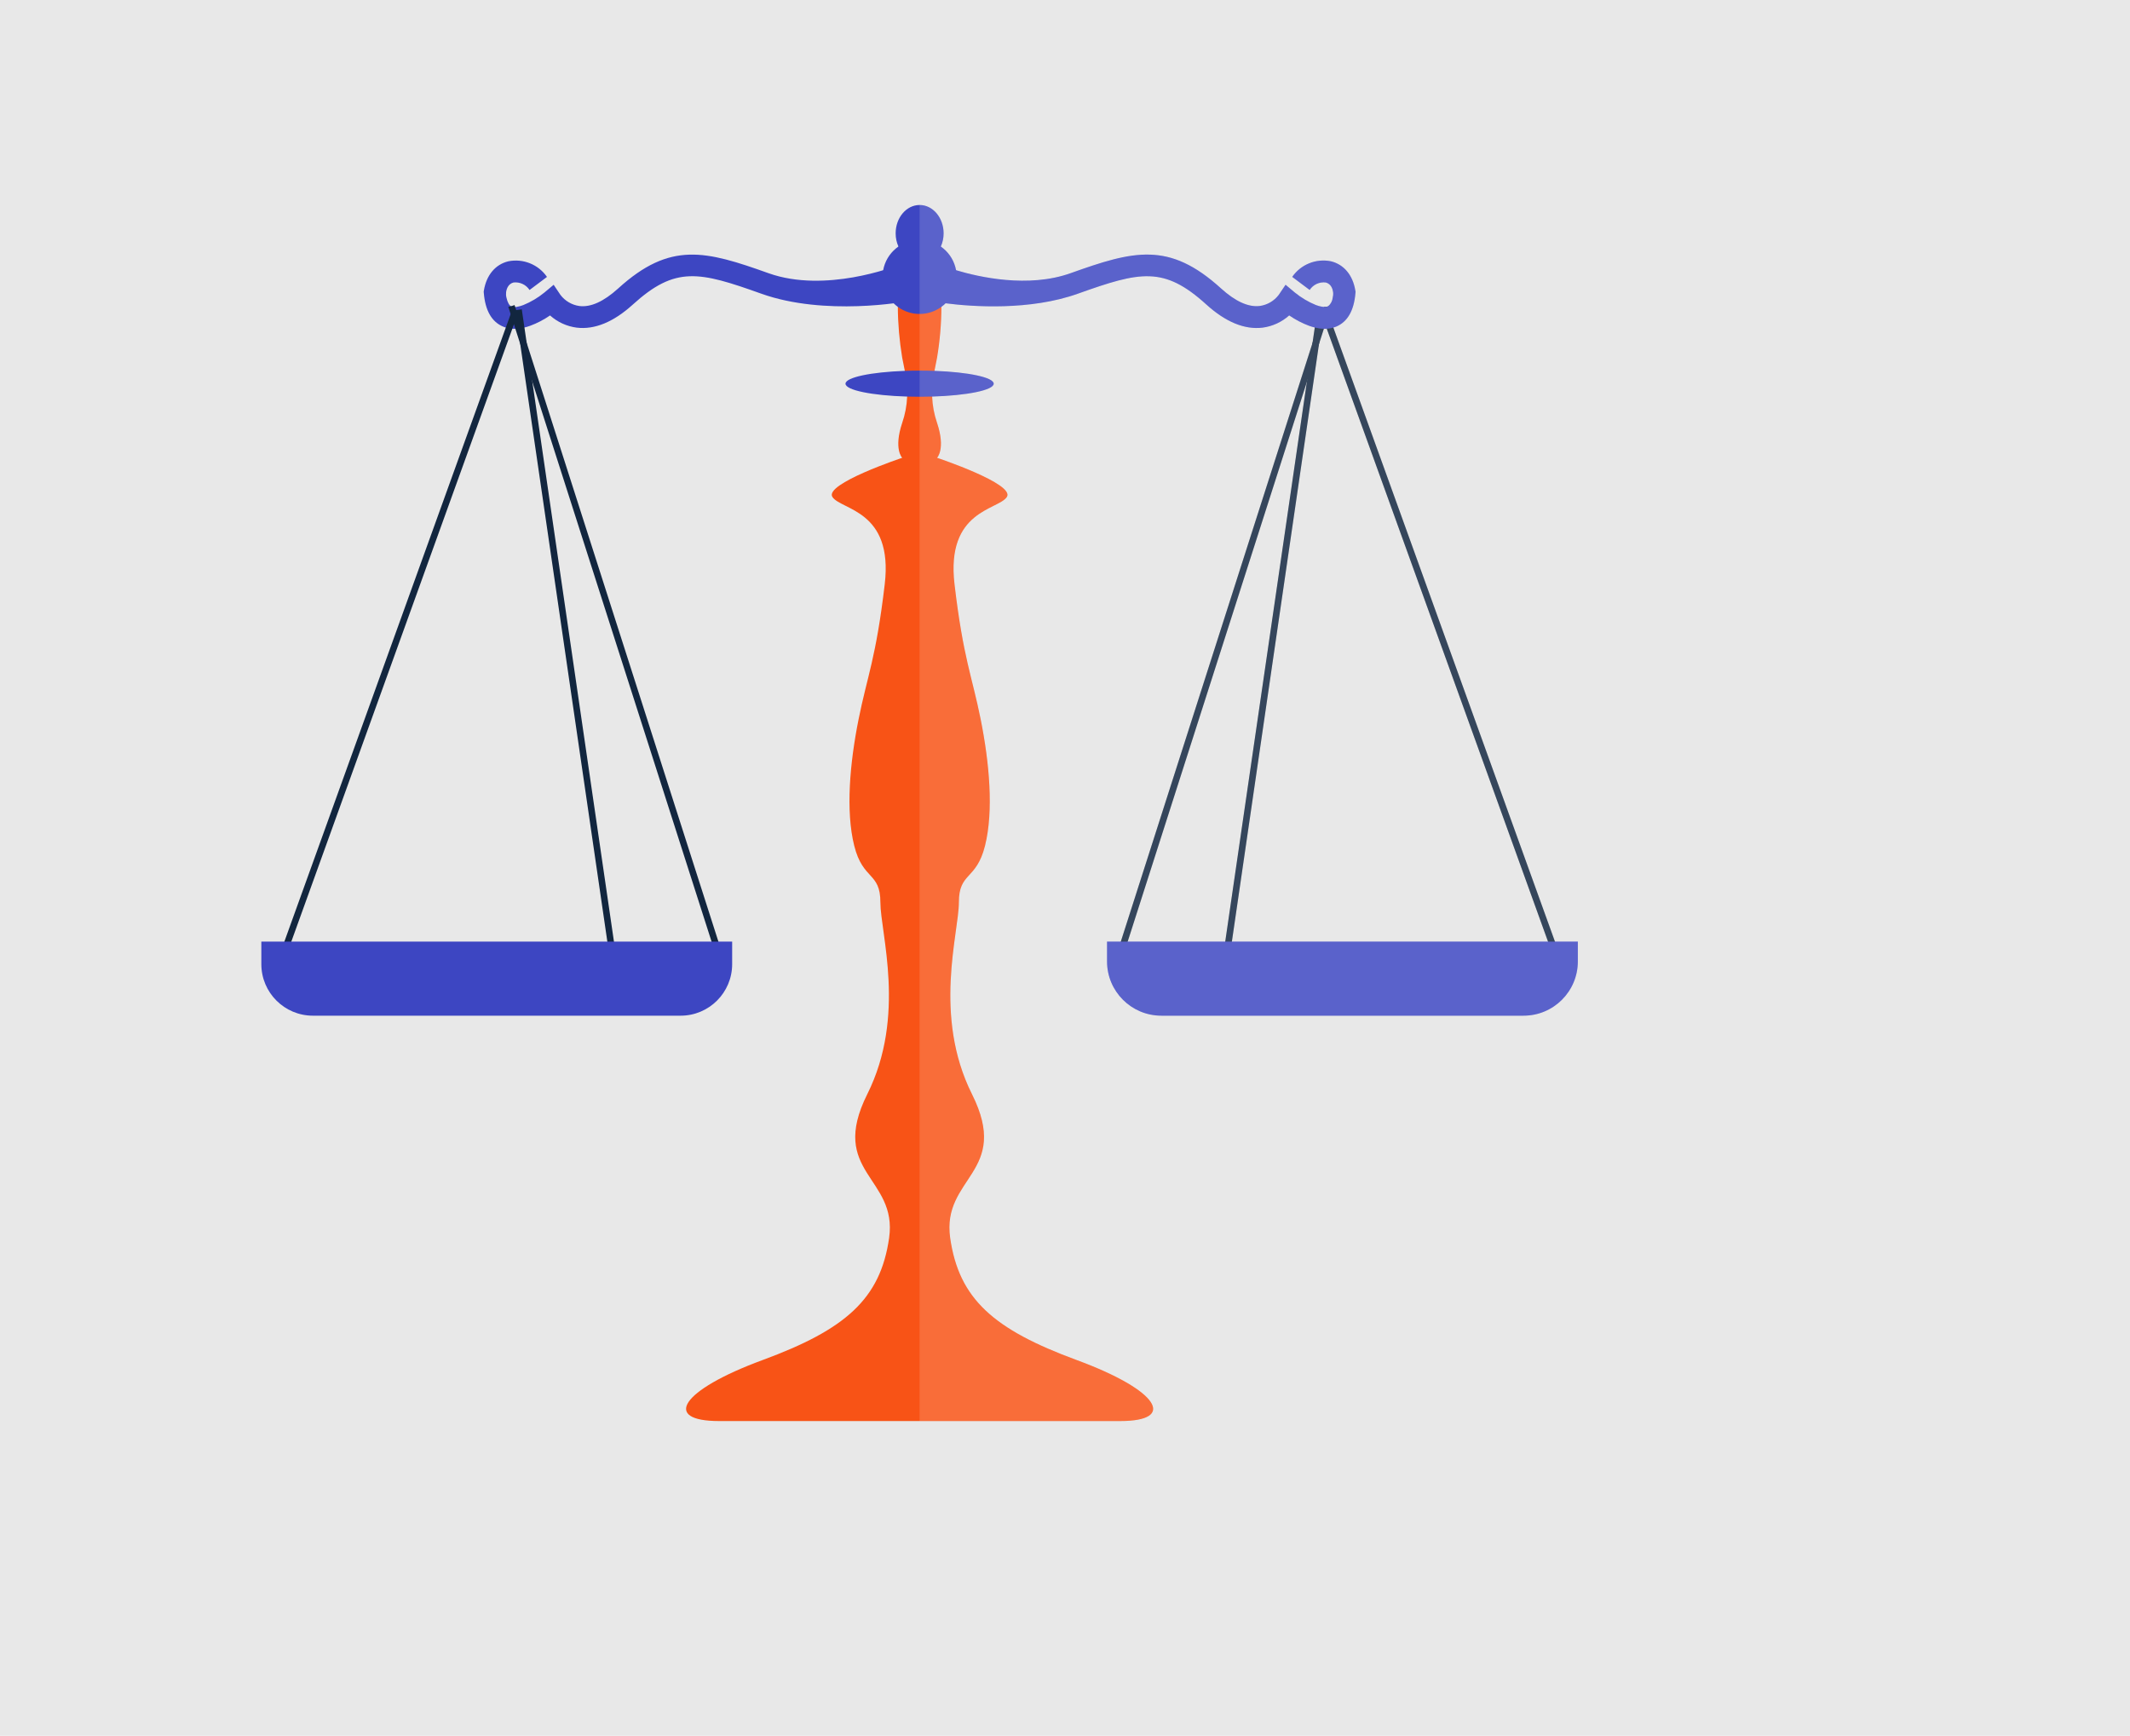
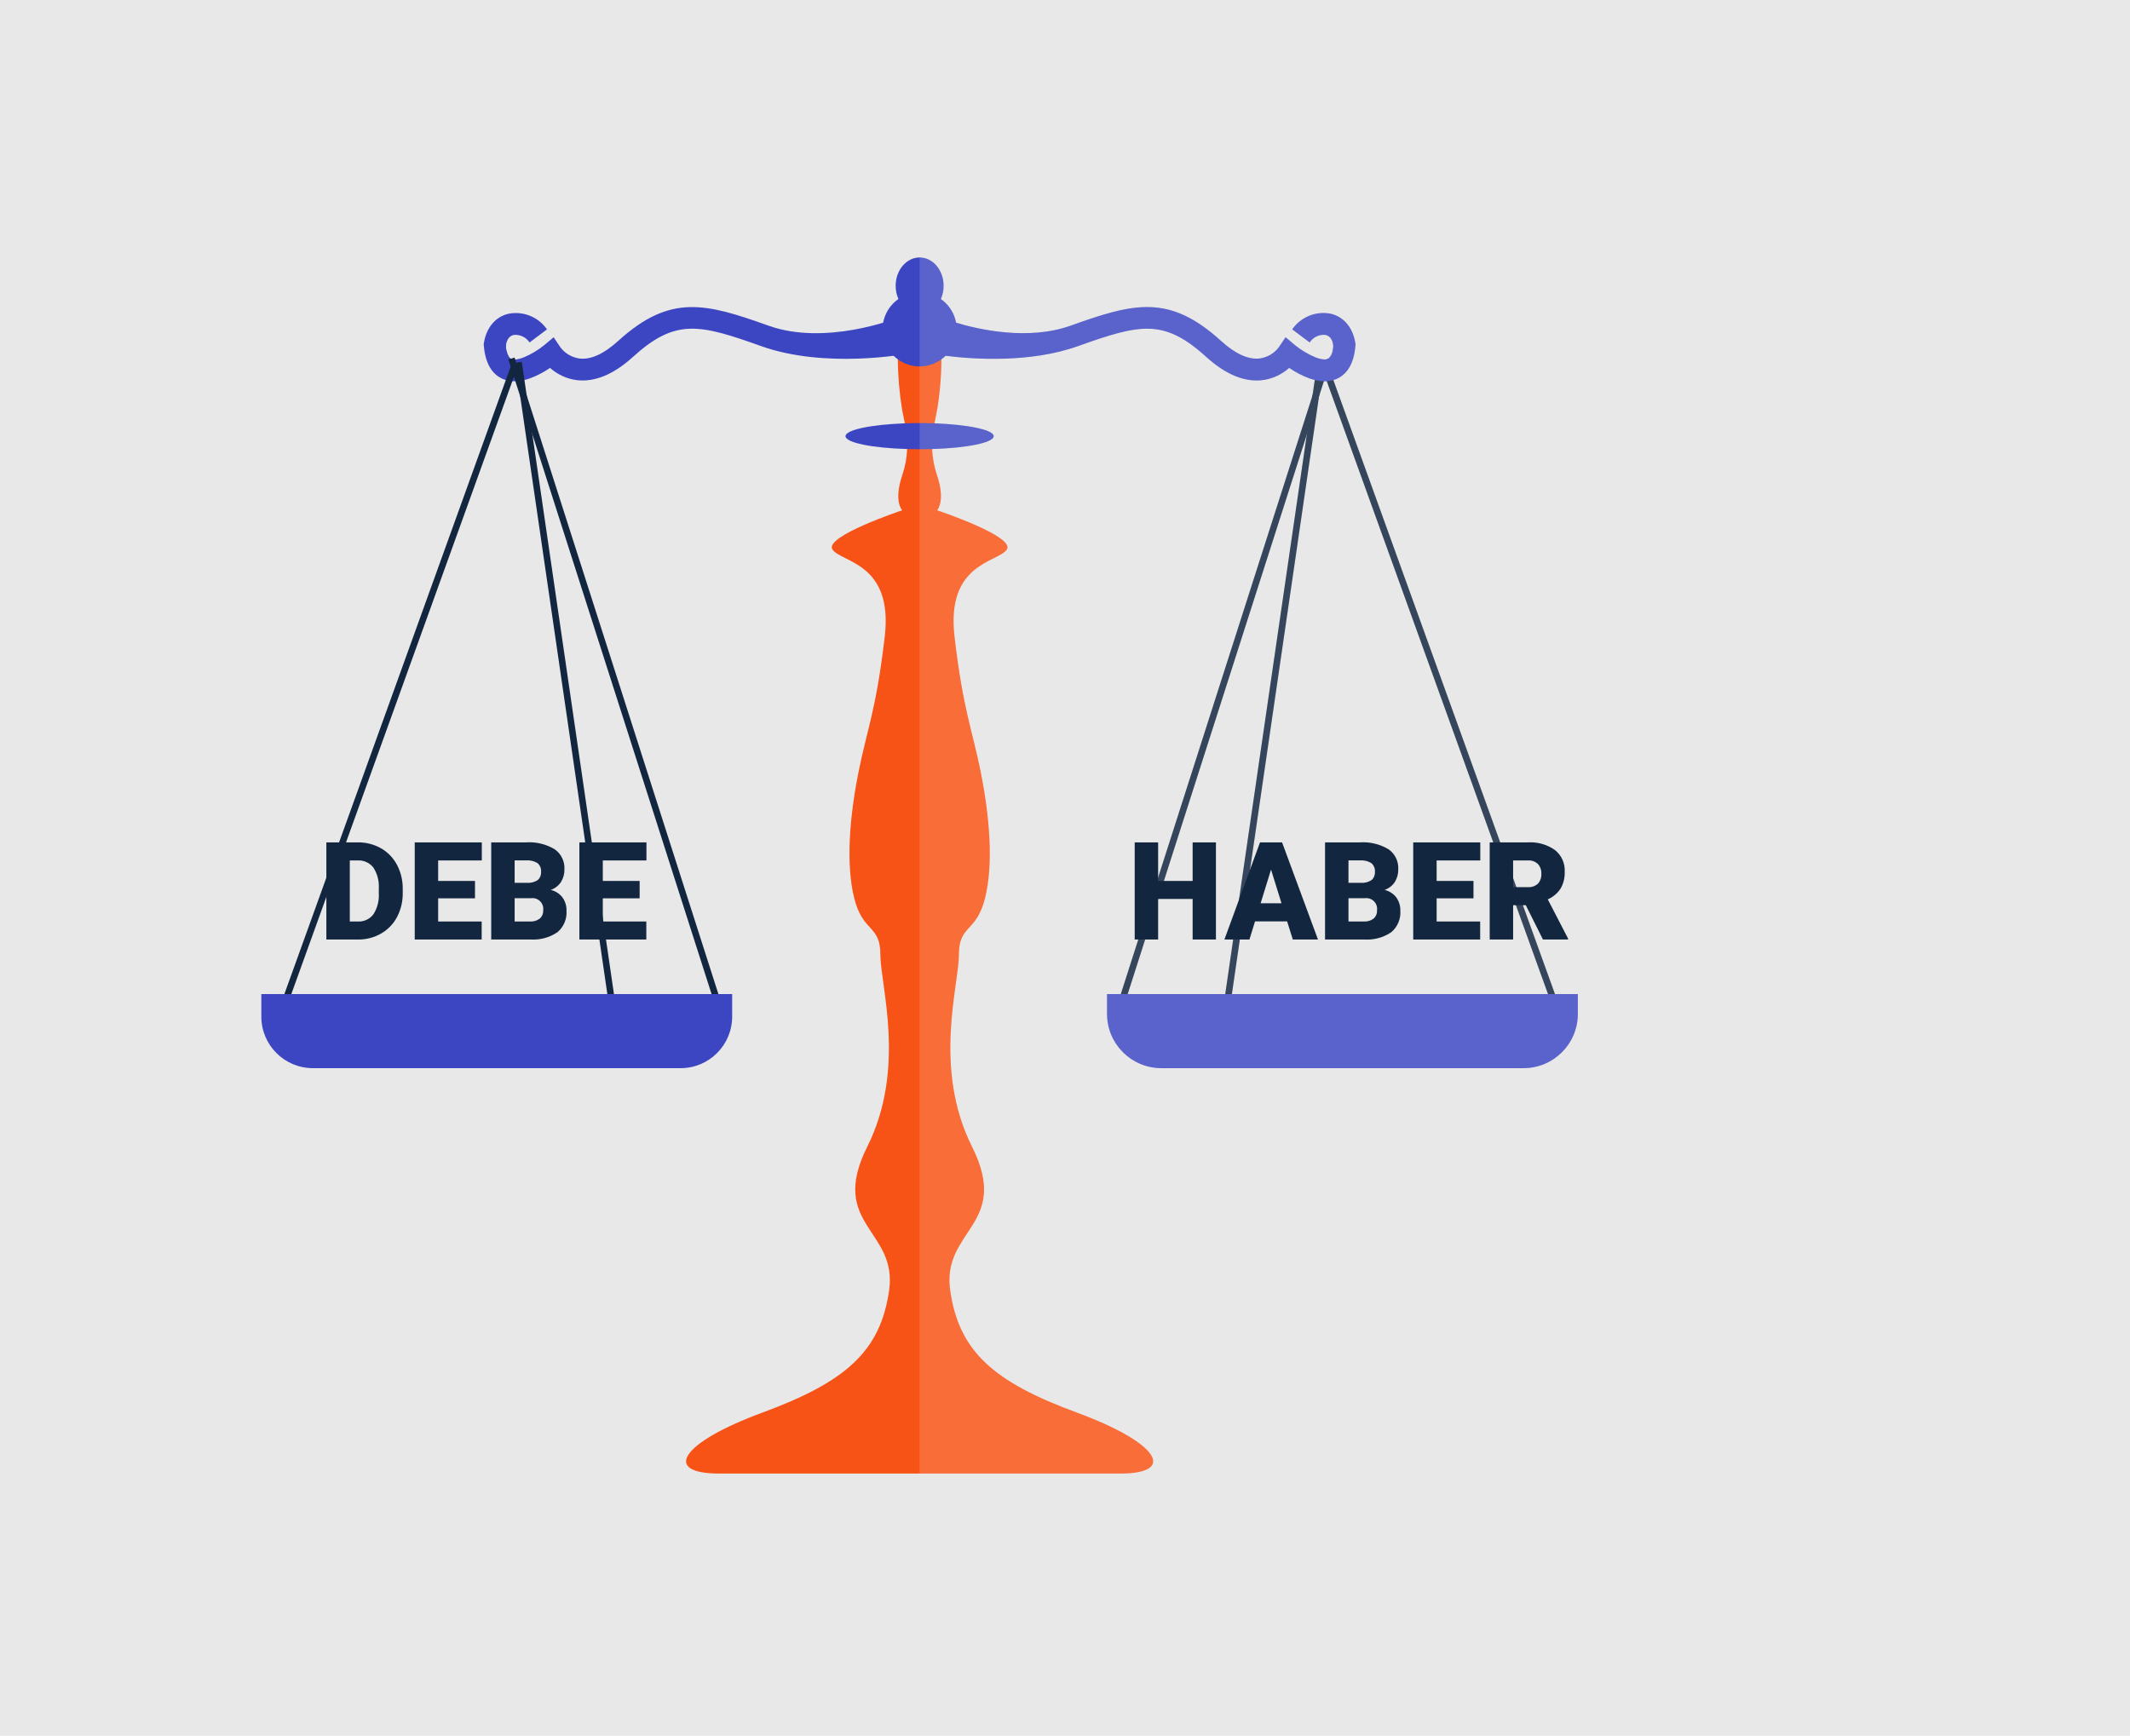
<svg xmlns="http://www.w3.org/2000/svg" width="374" height="304.801" viewBox="0 0 374 304.801">
-   <g id="Grupo_153080" data-name="Grupo 153080" transform="translate(-370 -1558)">
+   <g id="Grupo_153173" data-name="Grupo 153173" transform="translate(-370 -1558)">
    <rect id="BG" width="374" height="304.801" transform="translate(744 1862.801) rotate(180)" fill="#e8e8e8" opacity="0.997" />
-     <g id="Grupo_109691" data-name="Grupo 109691" transform="translate(380.192 1416.901)">
-       <g id="Grupo_109690" data-name="Grupo 109690" transform="translate(35.696 177.101)">
-         <g id="Grupo_109689" data-name="Grupo 109689">
-           <g id="Grupo_109673" data-name="Grupo 109673" transform="translate(74.578 17.605)">
-             <path id="Trazado_160159" data-name="Trazado 160159" d="M157.383,383.8H86.961c-9.949,0-6.887-5.363,7.656-10.72s20.669-10.717,22.2-21.428-10.718-11.487-3.831-25.264,2.3-28.322,2.3-33.68-3.064-3.83-4.594-9.949-.769-14.548.763-22.2,3.062-10.717,4.594-23.729-7.651-13.011-9.183-15.312,12.245-6.887,12.245-6.887-1.532-1.532,0-6.126a16.244,16.244,0,0,0,.874-4.627,20.551,20.551,0,0,0-.408-4.515c-.141-.756-.3-1.53-.466-2.339a56.622,56.622,0,0,1-.763-8.9v-.287H126s0,.1,0,.28a55.451,55.451,0,0,1-.763,8.906c-.162.809-.326,1.583-.459,2.339a20.065,20.065,0,0,0-.41,4.515,16.224,16.224,0,0,0,.869,4.627c1.532,4.594,0,6.126,0,6.126s13.78,4.594,12.248,6.887-10.717,2.3-9.186,15.312,3.062,16.075,4.594,23.729,2.293,16.076.763,22.2-4.592,4.587-4.592,9.949-4.589,19.9,2.3,33.68-5.357,14.545-3.825,25.264,7.649,16.073,22.194,21.428S167.334,383.8,157.383,383.8Z" transform="translate(-81.167 -187.835)" fill="#f85316" />
-           </g>
-           <path id="Trazado_160160" data-name="Trazado 160160" d="M115.215,187.341a6.459,6.459,0,0,1-1.947,4.633,5.716,5.716,0,0,1-.735.622,6.484,6.484,0,0,1-7.65.007,6.833,6.833,0,0,1-.735-.623,6.479,6.479,0,0,1-1.947-4.638,6.762,6.762,0,0,1,.107-1.178,6.508,6.508,0,0,1,12.8,0A6.762,6.762,0,0,1,115.215,187.341Z" transform="translate(6.876 -174.711)" fill="#3d46c2" />
-           <g id="Grupo_109674" data-name="Grupo 109674" transform="translate(111.377)">
-             <path id="Trazado_160161" data-name="Trazado 160161" d="M112.023,182.076a5.62,5.62,0,0,1-.487,2.322,3.937,3.937,0,0,1-7.443,0,5.594,5.594,0,0,1-.489-2.322c0-2.749,1.884-4.974,4.207-4.974S112.023,179.327,112.023,182.076Z" transform="translate(-103.604 -177.101)" fill="#3d46c2" />
-           </g>
-           <path id="Trazado_160162" data-name="Trazado 160162" d="M124.259,197.134c0,1.133-4.671,2.075-10.818,2.26-.712.023-1.447.034-2.193.034s-1.476-.011-2.188-.034c-6.147-.179-10.825-1.12-10.825-2.26,0-1.11,4.471-2.04,10.416-2.255.835-.028,1.7-.044,2.6-.044s1.761.016,2.6.044C119.789,195.094,124.259,196.024,124.259,197.134Z" transform="translate(4.336 -165.749)" fill="#3d46c2" />
-           <g id="Grupo_109688" data-name="Grupo 109688" transform="translate(0 8.71)">
-             <g id="Grupo_109687" data-name="Grupo 109687">
-               <g id="Grupo_109680" data-name="Grupo 109680">
-                 <g id="Grupo_109675" data-name="Grupo 109675" transform="translate(39.038)">
-                   <path id="Trazado_160163" data-name="Trazado 160163" d="M134.146,190.542c-.559.161-14.727,2.732-25.9-1.263-10.913-3.9-15.071-4.9-22.565,1.914-3.384,3.069-6.7,4.432-9.852,4.048a8.717,8.717,0,0,1-4.676-2.142,15.785,15.785,0,0,1-3.521,1.829,9.222,9.222,0,0,1-1.094.321,6.844,6.844,0,0,1-1.624.2,5.059,5.059,0,0,1-2.006-.39c-1.991-.835-3.129-2.81-3.384-5.888l-.023-.236.038-.238c.453-2.695,2.014-4.555,4.287-5.106a6.659,6.659,0,0,1,6.79,2.741l-3.062,2.3a2.953,2.953,0,0,0-2.824-1.317,1.584,1.584,0,0,0-1.01.8,2.6,2.6,0,0,0-.216,1.871c.187.836.492,1.383.874,1.545a1.783,1.783,0,0,0,.979.054,5.91,5.91,0,0,0,1.1-.307,14.538,14.538,0,0,0,3.7-2.2l1.63-1.363,1.186,1.768a5.065,5.065,0,0,0,3.323,1.96c2,.253,4.287-.789,6.813-3.077,9.139-8.314,15.347-6.638,26.422-2.68,9.982,3.559,22.191-1.224,22.322-1.263Z" transform="translate(-59.498 -182.412)" fill="#3d46c2" />
+     <g id="Grupo_153172" data-name="Grupo 153172" transform="translate(0 9.216)">
+       <g id="Grupo_109691" data-name="Grupo 109691" transform="translate(380.192 1416.901)">
+         <g id="Grupo_109690" data-name="Grupo 109690" transform="translate(35.696 177.101)">
+           <g id="Grupo_109689" data-name="Grupo 109689">
+             <g id="Grupo_109673" data-name="Grupo 109673" transform="translate(74.578 17.605)">
+               <path id="Trazado_160159" data-name="Trazado 160159" d="M157.383,383.8H86.961c-9.949,0-6.887-5.363,7.656-10.72s20.669-10.717,22.2-21.428-10.718-11.487-3.831-25.264,2.3-28.322,2.3-33.68-3.064-3.83-4.594-9.949-.769-14.548.763-22.2,3.062-10.717,4.594-23.729-7.651-13.011-9.183-15.312,12.245-6.887,12.245-6.887-1.532-1.532,0-6.126a16.244,16.244,0,0,0,.874-4.627,20.551,20.551,0,0,0-.408-4.515c-.141-.756-.3-1.53-.466-2.339a56.622,56.622,0,0,1-.763-8.9v-.287H126s0,.1,0,.28a55.451,55.451,0,0,1-.763,8.906c-.162.809-.326,1.583-.459,2.339a20.065,20.065,0,0,0-.41,4.515,16.224,16.224,0,0,0,.869,4.627c1.532,4.594,0,6.126,0,6.126s13.78,4.594,12.248,6.887-10.717,2.3-9.186,15.312,3.062,16.075,4.594,23.729,2.293,16.076.763,22.2-4.592,4.587-4.592,9.949-4.589,19.9,2.3,33.68-5.357,14.545-3.825,25.264,7.649,16.073,22.194,21.428S167.334,383.8,157.383,383.8Z" transform="translate(-81.167 -187.835)" fill="#f85316" />
+             </g>
+             <path id="Trazado_160160" data-name="Trazado 160160" d="M115.215,187.341a6.459,6.459,0,0,1-1.947,4.633,5.716,5.716,0,0,1-.735.622,6.484,6.484,0,0,1-7.65.007,6.833,6.833,0,0,1-.735-.623,6.479,6.479,0,0,1-1.947-4.638,6.762,6.762,0,0,1,.107-1.178,6.508,6.508,0,0,1,12.8,0A6.762,6.762,0,0,1,115.215,187.341Z" transform="translate(6.876 -174.711)" fill="#3d46c2" />
+             <g id="Grupo_109674" data-name="Grupo 109674" transform="translate(111.377)">
+               <path id="Trazado_160161" data-name="Trazado 160161" d="M112.023,182.076a5.62,5.62,0,0,1-.487,2.322,3.937,3.937,0,0,1-7.443,0,5.594,5.594,0,0,1-.489-2.322c0-2.749,1.884-4.974,4.207-4.974S112.023,179.327,112.023,182.076Z" transform="translate(-103.604 -177.101)" fill="#3d46c2" />
+             </g>
+             <path id="Trazado_160162" data-name="Trazado 160162" d="M124.259,197.134c0,1.133-4.671,2.075-10.818,2.26-.712.023-1.447.034-2.193.034s-1.476-.011-2.188-.034c-6.147-.179-10.825-1.12-10.825-2.26,0-1.11,4.471-2.04,10.416-2.255.835-.028,1.7-.044,2.6-.044s1.761.016,2.6.044C119.789,195.094,124.259,196.024,124.259,197.134Z" transform="translate(4.336 -165.749)" fill="#3d46c2" />
+             <g id="Grupo_109688" data-name="Grupo 109688" transform="translate(0 8.71)">
+               <g id="Grupo_109687" data-name="Grupo 109687">
+                 <g id="Grupo_109680" data-name="Grupo 109680">
+                   <g id="Grupo_109675" data-name="Grupo 109675" transform="translate(39.038)">
+                     <path id="Trazado_160163" data-name="Trazado 160163" d="M134.146,190.542c-.559.161-14.727,2.732-25.9-1.263-10.913-3.9-15.071-4.9-22.565,1.914-3.384,3.069-6.7,4.432-9.852,4.048a8.717,8.717,0,0,1-4.676-2.142,15.785,15.785,0,0,1-3.521,1.829,9.222,9.222,0,0,1-1.094.321,6.844,6.844,0,0,1-1.624.2,5.059,5.059,0,0,1-2.006-.39c-1.991-.835-3.129-2.81-3.384-5.888l-.023-.236.038-.238c.453-2.695,2.014-4.555,4.287-5.106a6.659,6.659,0,0,1,6.79,2.741l-3.062,2.3a2.953,2.953,0,0,0-2.824-1.317,1.584,1.584,0,0,0-1.01.8,2.6,2.6,0,0,0-.216,1.871c.187.836.492,1.383.874,1.545a1.783,1.783,0,0,0,.979.054,5.91,5.91,0,0,0,1.1-.307,14.538,14.538,0,0,0,3.7-2.2l1.63-1.363,1.186,1.768a5.065,5.065,0,0,0,3.323,1.96c2,.253,4.287-.789,6.813-3.077,9.139-8.314,15.347-6.638,26.422-2.68,9.982,3.559,22.191-1.224,22.322-1.263Z" transform="translate(-59.498 -182.412)" fill="#3d46c2" />
+                   </g>
+                   <g id="Grupo_109676" data-name="Grupo 109676" transform="translate(3.302 10.273)">
+                     <rect id="Rectángulo_41263" data-name="Rectángulo 41263" width="119.528" height="1.148" transform="translate(0 112.443) rotate(-70.174)" fill="#12263f" />
+                   </g>
+                   <g id="Grupo_109677" data-name="Grupo 109677" transform="translate(44.594 9.61)">
+                     <rect id="Rectángulo_41264" data-name="Rectángulo 41264" width="1.148" height="116.774" transform="translate(0 0.166) rotate(-8.292)" fill="#12263f" />
+                   </g>
+                   <g id="Grupo_109678" data-name="Grupo 109678" transform="translate(43.363 8.866)">
+                     <path id="Trazado_160164" data-name="Trazado 160164" d="M99.689,301.679l-1.087.353L63.314,191.789l-1.179-3.666a5.861,5.861,0,0,0,1.1-.307l1.171,3.651Z" transform="translate(-62.135 -187.817)" fill="#12263f" />
+                   </g>
+                   <g id="Grupo_109679" data-name="Grupo 109679" transform="translate(0 120.655)">
+                     <path id="Trazado_160165" data-name="Trazado 160165" d="M109.311,268.989H44.751a9.054,9.054,0,0,1-9.055-9.055v-3.958h82.67v3.958A9.055,9.055,0,0,1,109.311,268.989Z" transform="translate(-35.696 -255.976)" fill="#3d46c2" />
+                   </g>
                </g>
-                 <g id="Grupo_109676" data-name="Grupo 109676" transform="translate(3.302 10.273)">
-                   <rect id="Rectángulo_41263" data-name="Rectángulo 41263" width="119.528" height="1.148" transform="translate(0 112.443) rotate(-70.174)" fill="#12263f" />
-                 </g>
-                 <g id="Grupo_109677" data-name="Grupo 109677" transform="translate(44.594 9.61)">
-                   <rect id="Rectángulo_41264" data-name="Rectángulo 41264" width="1.148" height="116.774" transform="translate(0 0.166) rotate(-8.292)" fill="#12263f" />
-                 </g>
-                 <g id="Grupo_109678" data-name="Grupo 109678" transform="translate(43.363 8.866)">
-                   <path id="Trazado_160164" data-name="Trazado 160164" d="M99.689,301.679l-1.087.353L63.314,191.789l-1.179-3.666a5.861,5.861,0,0,0,1.1-.307l1.171,3.651Z" transform="translate(-62.135 -187.817)" fill="#12263f" />
-                 </g>
-                 <g id="Grupo_109679" data-name="Grupo 109679" transform="translate(0 120.655)">
-                   <path id="Trazado_160165" data-name="Trazado 160165" d="M109.311,268.989H44.751a9.054,9.054,0,0,1-9.055-9.055v-3.958h82.67v3.958A9.055,9.055,0,0,1,109.311,268.989Z" transform="translate(-35.696 -255.976)" fill="#3d46c2" />
-                 </g>
-               </g>
-               <g id="Grupo_109686" data-name="Grupo 109686" transform="translate(117.485 0.001)">
-                 <g id="Grupo_109681" data-name="Grupo 109681" transform="translate(68.745 10.274)">
-                   <path id="Trazado_160166" data-name="Trazado 160166" d="M190.893,301.113l-1.077.388-.88-2.446L150.09,191.425l-.269-.751-.42-1.172-.158-.432.231-.085.853-.308.073.2.846,2.345,38.907,107.832Z" transform="translate(-149.243 -188.676)" fill="#12263f" />
-                 </g>
-                 <g id="Grupo_109682" data-name="Grupo 109682" transform="translate(51.112 9.606)">
-                   <path id="Trazado_160167" data-name="Trazado 160167" d="M156.473,188.438l-.118.807-.073.516-.28,1.907-.393,2.676-15.3,104.972-.684,4.677-1.138-.168.656-4.509,14.33-98.3,1-6.864.392-2.687.466-3.2.982.147Z" transform="translate(-138.492 -188.269)" fill="#12263f" />
-                 </g>
-                 <g id="Grupo_109683" data-name="Grupo 109683" transform="translate(32.766 9.063)">
-                   <path id="Trazado_160168" data-name="Trazado 160168" d="M164.861,188.045l-.42,1.306-.579,1.8-.179.566-.062.19-.853,2.654-2.131,6.674-31.466,98.3-.779,2.427-1.087-.354.661-2.073,33.67-105.163.83-2.591.123-.382.886-2.765.174-.549a1.438,1.438,0,0,0,.663-.084.886.886,0,0,0,.089-.056A2.675,2.675,0,0,0,164.861,188.045Z" transform="translate(-127.306 -187.938)" fill="#12263f" />
-                 </g>
-                 <g id="Grupo_109684" data-name="Grupo 109684" transform="translate(31.016 120.654)">
-                   <path id="Trazado_160169" data-name="Trazado 160169" d="M208.9,255.976v3.477a9.533,9.533,0,0,1-9.534,9.534h-63.6a9.533,9.533,0,0,1-9.534-9.534v-3.477Z" transform="translate(-126.239 -255.976)" fill="#3d46c2" />
-                 </g>
-                 <g id="Grupo_109685" data-name="Grupo 109685">
-                   <path id="Trazado_160170" data-name="Trazado 160170" d="M181.975,188.933l-.023.236c-.253,3.08-1.392,5.053-3.382,5.89a4.228,4.228,0,0,1-.494.174,4.861,4.861,0,0,1-1.156.2c-.118,0-.241.011-.359.011a1.173,1.173,0,0,1-.151-.007,4.221,4.221,0,0,1-.459-.021,4.715,4.715,0,0,1-.7-.107c-.107-.016-.208-.039-.315-.062a1.139,1.139,0,0,1-.123-.033,8.435,8.435,0,0,1-.971-.287,15.781,15.781,0,0,1-3.521-1.834,8.719,8.719,0,0,1-4.678,2.149c-3.152.381-6.467-.982-9.855-4.049-7.492-6.815-11.648-5.811-22.563-1.919-8.412,3.013-18.525,2.295-23.242,1.689-1.553-.2-2.524-.382-2.659-.422l2.295-6.124c.034.012.846.325,2.2.735,3.981,1.2,12.67,3.185,20.118.526,11.077-3.959,17.28-5.631,26.422,2.682,2.524,2.288,4.812,3.325,6.815,3.074a5.052,5.052,0,0,0,3.32-1.958l1.191-1.766,1.625,1.363a14.661,14.661,0,0,0,3.7,2.2,5.677,5.677,0,0,0,1.1.3,1.641,1.641,0,0,0,.32.033,1.438,1.438,0,0,0,.663-.084.888.888,0,0,0,.089-.056,2.258,2.258,0,0,0,.781-1.492,2.588,2.588,0,0,0-.213-1.866,1.587,1.587,0,0,0-1.01-.8,2.954,2.954,0,0,0-2.826,1.314l-3.062-2.295a6.663,6.663,0,0,1,6.792-2.742c2.272.554,3.836,2.411,4.284,5.109Z" transform="translate(-107.328 -182.412)" fill="#3d46c2" />
+                 <g id="Grupo_109686" data-name="Grupo 109686" transform="translate(117.485 0.001)">
+                   <g id="Grupo_109681" data-name="Grupo 109681" transform="translate(68.745 10.274)">
+                     <path id="Trazado_160166" data-name="Trazado 160166" d="M190.893,301.113l-1.077.388-.88-2.446L150.09,191.425l-.269-.751-.42-1.172-.158-.432.231-.085.853-.308.073.2.846,2.345,38.907,107.832Z" transform="translate(-149.243 -188.676)" fill="#12263f" />
+                   </g>
+                   <g id="Grupo_109682" data-name="Grupo 109682" transform="translate(51.112 9.606)">
+                     <path id="Trazado_160167" data-name="Trazado 160167" d="M156.473,188.438l-.118.807-.073.516-.28,1.907-.393,2.676-15.3,104.972-.684,4.677-1.138-.168.656-4.509,14.33-98.3,1-6.864.392-2.687.466-3.2.982.147Z" transform="translate(-138.492 -188.269)" fill="#12263f" />
+                   </g>
+                   <g id="Grupo_109683" data-name="Grupo 109683" transform="translate(32.766 9.063)">
+                     <path id="Trazado_160168" data-name="Trazado 160168" d="M164.861,188.045l-.42,1.306-.579,1.8-.179.566-.062.19-.853,2.654-2.131,6.674-31.466,98.3-.779,2.427-1.087-.354.661-2.073,33.67-105.163.83-2.591.123-.382.886-2.765.174-.549a1.438,1.438,0,0,0,.663-.084.886.886,0,0,0,.089-.056A2.675,2.675,0,0,0,164.861,188.045Z" transform="translate(-127.306 -187.938)" fill="#12263f" />
+                   </g>
+                   <g id="Grupo_109684" data-name="Grupo 109684" transform="translate(31.016 120.654)">
+                     <path id="Trazado_160169" data-name="Trazado 160169" d="M208.9,255.976v3.477a9.533,9.533,0,0,1-9.534,9.534h-63.6a9.533,9.533,0,0,1-9.534-9.534v-3.477Z" transform="translate(-126.239 -255.976)" fill="#3d46c2" />
+                   </g>
+                   <g id="Grupo_109685" data-name="Grupo 109685">
+                     <path id="Trazado_160170" data-name="Trazado 160170" d="M181.975,188.933l-.023.236c-.253,3.08-1.392,5.053-3.382,5.89a4.228,4.228,0,0,1-.494.174,4.861,4.861,0,0,1-1.156.2c-.118,0-.241.011-.359.011a1.173,1.173,0,0,1-.151-.007,4.221,4.221,0,0,1-.459-.021,4.715,4.715,0,0,1-.7-.107c-.107-.016-.208-.039-.315-.062a1.139,1.139,0,0,1-.123-.033,8.435,8.435,0,0,1-.971-.287,15.781,15.781,0,0,1-3.521-1.834,8.719,8.719,0,0,1-4.678,2.149c-3.152.381-6.467-.982-9.855-4.049-7.492-6.815-11.648-5.811-22.563-1.919-8.412,3.013-18.525,2.295-23.242,1.689-1.553-.2-2.524-.382-2.659-.422l2.295-6.124c.034.012.846.325,2.2.735,3.981,1.2,12.67,3.185,20.118.526,11.077-3.959,17.28-5.631,26.422,2.682,2.524,2.288,4.812,3.325,6.815,3.074a5.052,5.052,0,0,0,3.32-1.958l1.191-1.766,1.625,1.363a14.661,14.661,0,0,0,3.7,2.2,5.677,5.677,0,0,0,1.1.3,1.641,1.641,0,0,0,.32.033,1.438,1.438,0,0,0,.663-.084.888.888,0,0,0,.089-.056,2.258,2.258,0,0,0,.781-1.492,2.588,2.588,0,0,0-.213-1.866,1.587,1.587,0,0,0-1.01-.8,2.954,2.954,0,0,0-2.826,1.314l-3.062-2.295a6.663,6.663,0,0,1,6.792-2.742c2.272.554,3.836,2.411,4.284,5.109Z" transform="translate(-107.328 -182.412)" fill="#3d46c2" />
+                   </g>
                </g>
              </g>
            </g>
          </g>
        </g>
+         <path id="Trazado_160171" data-name="Trazado 160171" d="M217.725,306.465,178.818,198.633a4.228,4.228,0,0,0,.494-.174c1.989-.836,3.129-2.81,3.382-5.89l.023-.236-.041-.235c-.448-2.7-2.012-4.555-4.284-5.109a6.663,6.663,0,0,0-6.792,2.742l3.062,2.295a2.954,2.954,0,0,1,2.826-1.314,1.587,1.587,0,0,1,1.01.8,2.588,2.588,0,0,1,.213,1.866,2.258,2.258,0,0,1-.781,1.492.886.886,0,0,1-.089.056,1.438,1.438,0,0,1-.663.084,1.642,1.642,0,0,1-.32-.033,5.677,5.677,0,0,1-1.1-.3,14.661,14.661,0,0,1-3.7-2.2l-1.625-1.363-1.191,1.766a5.052,5.052,0,0,1-3.32,1.958c-2,.251-4.291-.786-6.815-3.074-9.142-8.312-15.345-6.641-26.422-2.682-7.448,2.659-16.137.669-20.118-.526a6.5,6.5,0,0,0-2.675-4.156,5.62,5.62,0,0,0,.487-2.322c0-2.749-1.885-4.974-4.212-4.974V390.667h35.21c9.951,0,6.889-5.363-7.654-10.72s-20.667-10.717-22.194-21.428,10.713-11.487,3.825-25.264-2.3-28.322-2.3-33.68,3.06-3.83,4.592-9.949.768-14.548-.763-22.2-3.064-10.717-4.594-23.729,7.656-13.011,9.186-15.312-12.248-6.887-12.248-6.887,1.532-1.532,0-6.126a16.224,16.224,0,0,1-.869-4.627c6.147-.185,10.818-1.127,10.818-2.26,0-1.11-4.469-2.04-10.408-2.255.133-.756.3-1.53.459-2.339a55.451,55.451,0,0,0,.763-8.906,5.716,5.716,0,0,0,.735-.622c4.717.605,14.83,1.324,23.242-1.689,10.915-3.892,15.071-4.9,22.563,1.919,3.388,3.067,6.7,4.43,9.855,4.049a8.719,8.719,0,0,0,4.678-2.149,15.781,15.781,0,0,0,3.521,1.834,8.435,8.435,0,0,0,.971.287l-.392,2.686-18.624,58.17L141.5,306.465h-2.411v3.477a9.533,9.533,0,0,0,9.534,9.534h63.6a9.533,9.533,0,0,0,9.534-9.534v-3.477Zm-75.022,0,31.466-98.3-14.33,98.3Zm18.3,0,15.3-104.973.853-2.654a1.174,1.174,0,0,0,.151.007c.118,0,.241-.007.359-.011l38.846,107.631Z" transform="translate(45.111 0)" fill="#fff" opacity="0.151" />
      </g>
-       <path id="Trazado_160171" data-name="Trazado 160171" d="M217.725,306.465,178.818,198.633a4.228,4.228,0,0,0,.494-.174c1.989-.836,3.129-2.81,3.382-5.89l.023-.236-.041-.235c-.448-2.7-2.012-4.555-4.284-5.109a6.663,6.663,0,0,0-6.792,2.742l3.062,2.295a2.954,2.954,0,0,1,2.826-1.314,1.587,1.587,0,0,1,1.01.8,2.588,2.588,0,0,1,.213,1.866,2.258,2.258,0,0,1-.781,1.492.886.886,0,0,1-.089.056,1.438,1.438,0,0,1-.663.084,1.642,1.642,0,0,1-.32-.033,5.677,5.677,0,0,1-1.1-.3,14.661,14.661,0,0,1-3.7-2.2l-1.625-1.363-1.191,1.766a5.052,5.052,0,0,1-3.32,1.958c-2,.251-4.291-.786-6.815-3.074-9.142-8.312-15.345-6.641-26.422-2.682-7.448,2.659-16.137.669-20.118-.526a6.5,6.5,0,0,0-2.675-4.156,5.62,5.62,0,0,0,.487-2.322c0-2.749-1.885-4.974-4.212-4.974V390.667h35.21c9.951,0,6.889-5.363-7.654-10.72s-20.667-10.717-22.194-21.428,10.713-11.487,3.825-25.264-2.3-28.322-2.3-33.68,3.06-3.83,4.592-9.949.768-14.548-.763-22.2-3.064-10.717-4.594-23.729,7.656-13.011,9.186-15.312-12.248-6.887-12.248-6.887,1.532-1.532,0-6.126a16.224,16.224,0,0,1-.869-4.627c6.147-.185,10.818-1.127,10.818-2.26,0-1.11-4.469-2.04-10.408-2.255.133-.756.3-1.53.459-2.339a55.451,55.451,0,0,0,.763-8.906,5.716,5.716,0,0,0,.735-.622c4.717.605,14.83,1.324,23.242-1.689,10.915-3.892,15.071-4.9,22.563,1.919,3.388,3.067,6.7,4.43,9.855,4.049a8.719,8.719,0,0,0,4.678-2.149,15.781,15.781,0,0,0,3.521,1.834,8.435,8.435,0,0,0,.971.287l-.392,2.686-18.624,58.17L141.5,306.465h-2.411v3.477a9.533,9.533,0,0,0,9.534,9.534h63.6a9.533,9.533,0,0,0,9.534-9.534v-3.477Zm-75.022,0,31.466-98.3-14.33,98.3Zm18.3,0,15.3-104.973.853-2.654a1.174,1.174,0,0,0,.151.007c.118,0,.241-.007.359-.011l38.846,107.631Z" transform="translate(45.111 0)" fill="#fff" opacity="0.151" />
+       <path id="Trazado_211224" data-name="Trazado 211224" d="M7.361,22V4.938h5.5a8.085,8.085,0,0,1,4.066,1.025,7.208,7.208,0,0,1,2.818,2.895,8.739,8.739,0,0,1,1.025,4.189v.785a8.79,8.79,0,0,1-.99,4.2,7.239,7.239,0,0,1-2.789,2.906A7.907,7.907,0,0,1,12.975,22ZM11.475,8.113V18.836H12.9a3.2,3.2,0,0,0,2.719-1.26,6.173,6.173,0,0,0,.949-3.744v-.738a6.123,6.123,0,0,0-.949-3.727,3.256,3.256,0,0,0-2.766-1.254ZM33.459,14.77H26.99v4.066h7.641V22H22.877V4.938H34.654V8.113H26.99v3.6h6.469ZM36.307,22V4.938h6.129a8.679,8.679,0,0,1,5.01,1.207,4.016,4.016,0,0,1,1.717,3.5,4.06,4.06,0,0,1-.609,2.262,3.551,3.551,0,0,1-1.793,1.383,3.6,3.6,0,0,1,2.051,1.313,3.816,3.816,0,0,1,.715,2.344,4.518,4.518,0,0,1-1.588,3.768A7.556,7.556,0,0,1,43.232,22Zm4.113-7.254v4.09h2.7a2.564,2.564,0,0,0,1.711-.51,1.784,1.784,0,0,0,.6-1.436A1.891,1.891,0,0,0,43.3,14.746Zm0-2.7h2.145a3.054,3.054,0,0,0,1.922-.492,1.744,1.744,0,0,0,.574-1.418,1.831,1.831,0,0,0-.621-1.553,3.332,3.332,0,0,0-2-.475H40.42ZM62.369,14.77H55.9v4.066h7.641V22H51.787V4.938H63.564V8.113H55.9v3.6h6.469Z" transform="translate(419.944 1691.786)" fill="#12263f" />
+       <path id="Trazado_211225" data-name="Trazado 211225" d="M23.557,22h-4.09V14.875H13.408V22H9.295V4.938h4.113v6.773h6.059V4.938h4.09Zm12.5-3.187H30.424L29.439,22H25.045L31.3,4.938H35.17L41.475,22H37.057Zm-4.652-3.176h3.668l-1.84-5.918ZM42.717,22V4.938h6.129a8.679,8.679,0,0,1,5.01,1.207,4.016,4.016,0,0,1,1.717,3.5,4.06,4.06,0,0,1-.609,2.262,3.551,3.551,0,0,1-1.793,1.383,3.6,3.6,0,0,1,2.051,1.313,3.816,3.816,0,0,1,.715,2.344,4.518,4.518,0,0,1-1.588,3.768A7.556,7.556,0,0,1,49.643,22Zm4.113-7.254v4.09h2.7a2.564,2.564,0,0,0,1.711-.51,1.784,1.784,0,0,0,.6-1.436,1.891,1.891,0,0,0-2.121-2.145Zm0-2.7h2.145a3.054,3.054,0,0,0,1.922-.492,1.744,1.744,0,0,0,.574-1.418,1.831,1.831,0,0,0-.621-1.553,3.332,3.332,0,0,0-2-.475H46.83ZM68.779,14.77H62.311v4.066h7.641V22H58.2V4.938H69.975V8.113H62.311v3.6h6.469Zm9.188,1.207H75.74V22H71.627V4.938h6.715a7.489,7.489,0,0,1,4.746,1.348A4.568,4.568,0,0,1,84.8,10.094a5.55,5.55,0,0,1-.721,2.953,5.117,5.117,0,0,1-2.256,1.9l3.563,6.879V22H80.979ZM75.74,12.8h2.6a2.339,2.339,0,0,0,1.764-.615,2.375,2.375,0,0,0,.592-1.717,2.4,2.4,0,0,0-.6-1.729,2.317,2.317,0,0,0-1.758-.627h-2.6Z" transform="translate(559.944 1691.786)" fill="#12263f" />
    </g>
  </g>
</svg>
